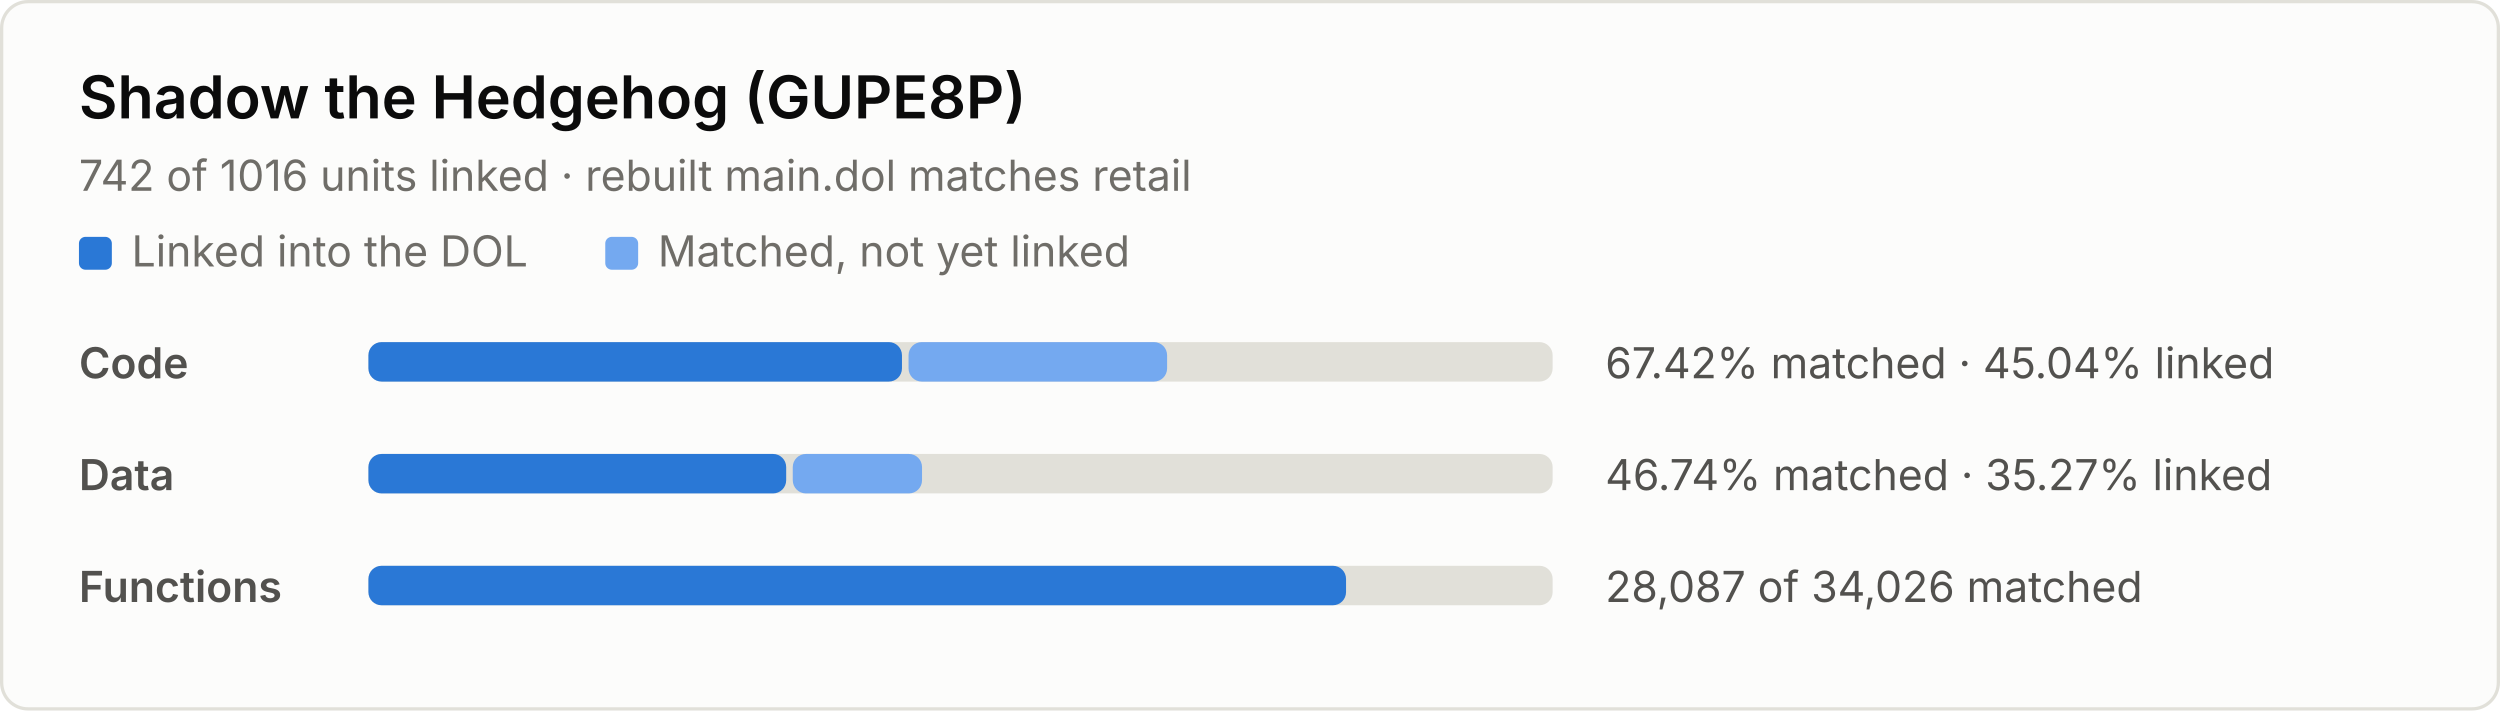
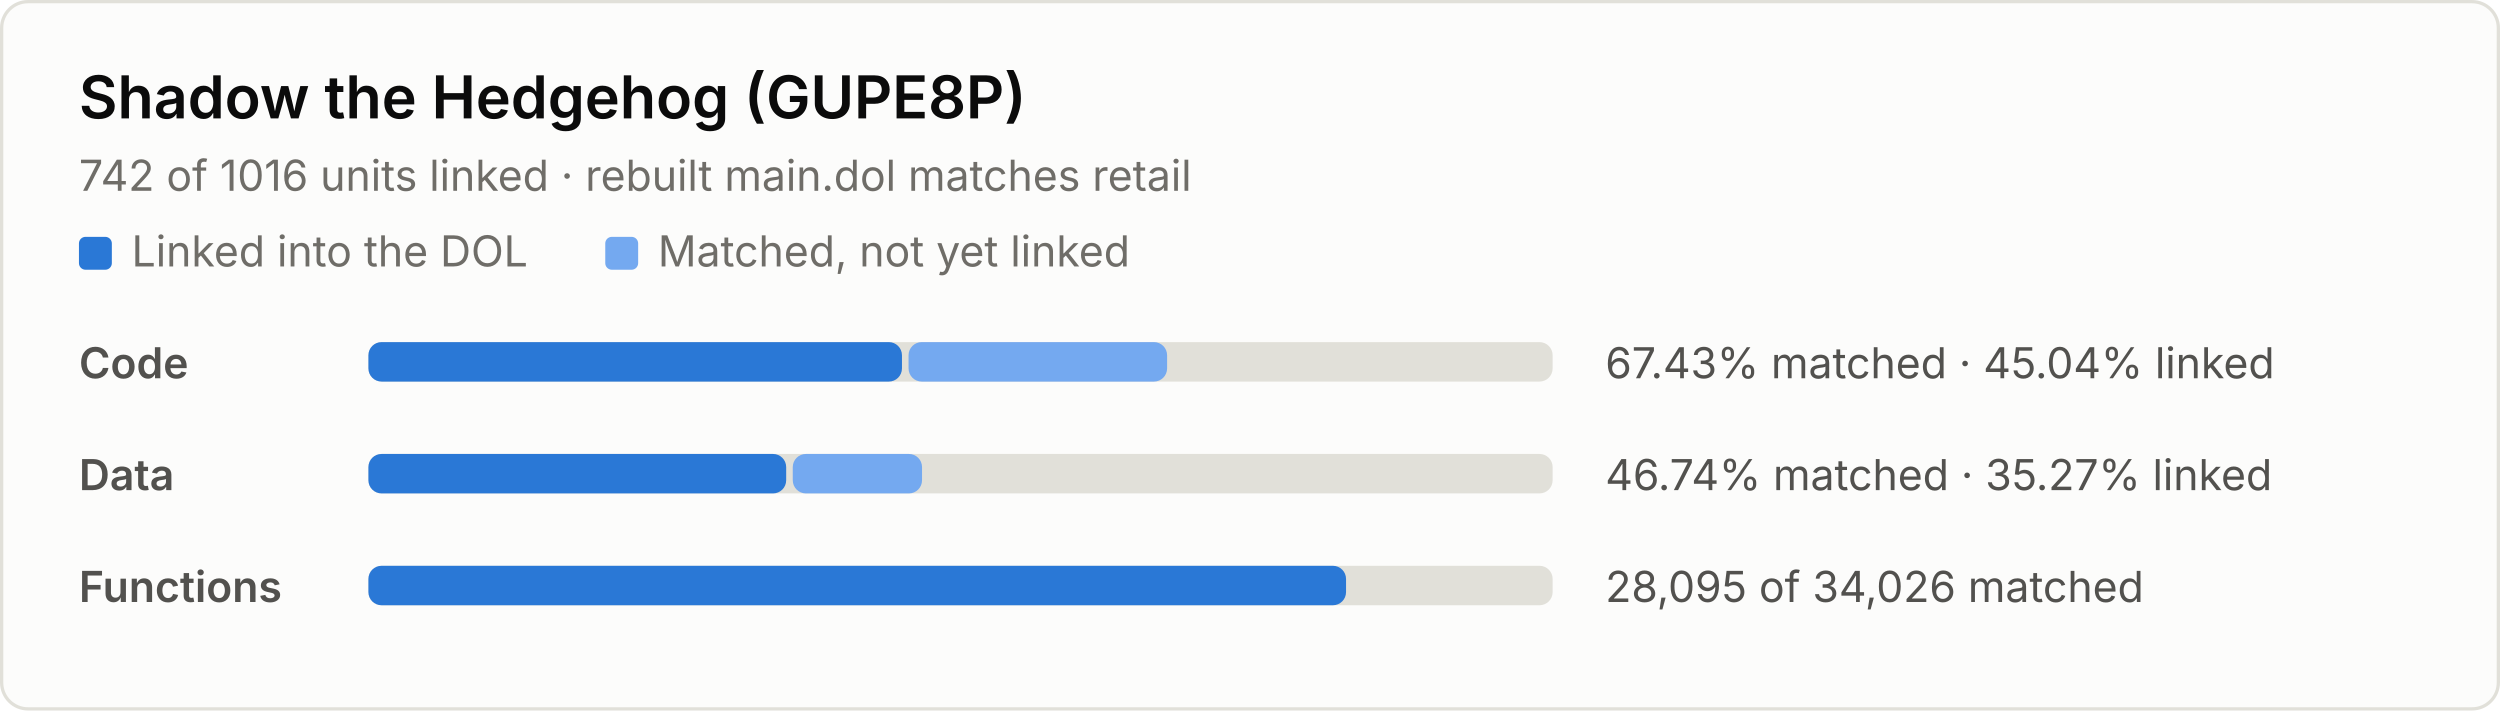
- <svg xmlns="http://www.w3.org/2000/svg" width="760" height="216" viewBox="0 0 760 216" role="img" aria-label="Decompilation progress: 67.42% of code matched, 45.04% linked">
+ <svg xmlns="http://www.w3.org/2000/svg" width="760" height="216" viewBox="0 0 760 216" role="img" aria-label="Decompilation progress: 67.43% of code matched, 45.04% linked">
  <style>
.bg { fill: #fcfcfb; stroke: #e1e0d9; }
.title { fill: #0b0b0b; font: 600 18px system-ui, -apple-system, "Segoe UI", sans-serif; }
.sub, .label, .nums, .key { font: 13px system-ui, -apple-system, "Segoe UI", sans-serif; }
.sub, .key { fill: #6f6d68; }
.label { fill: #52514e; font-weight: 600; }
.nums { fill: #52514e; font-variant-numeric: tabular-nums; }
.track { fill: #e1e0d9; }
.linked { fill: #2a78d6; }
.matched { fill: #74a9f0; }
@media (prefers-color-scheme: dark) {
  .bg { fill: #1a1a19; stroke: #2c2c2a; }
  .title { fill: #f0efec; }
  .sub, .key { fill: #9a988f; }
  .label, .nums { fill: #c3c2b7; }
  .track { fill: #2c2c2a; }
  .linked { fill: #4a94ec; }
  .matched { fill: #2260b0; }
}
</style>
  <rect class="bg" x="0.5" y="0.5" width="759" height="215" rx="8" />
  <text class="title" x="24" y="36">Shadow the Hedgehog (GUPE8P)</text>
  <text class="sub" x="24" y="58">742 of 1016 units linked · rebuilt main.dol matches retail</text>
  <rect class="linked" x="24" y="72" width="10" height="10" rx="2" />
  <text class="key" x="40" y="81">Linked into the DOL</text>
  <rect class="matched" x="184" y="72" width="10" height="10" rx="2" />
  <text class="key" x="200" y="81">Matched, not yet linked</text>
  <text class="label" x="24" y="115">Code</text>
  <rect class="track" x="112" y="104" width="360" height="12" rx="4" />
  <rect class="linked" x="112" y="104" width="162.2" height="12" rx="4" />
  <rect class="matched" x="276.2" y="104" width="78.6" height="12" rx="4" />
-   <text class="nums" x="488" y="115">67.42% matched · 45.04% linked</text>
+   <text class="nums" x="488" y="115">67.43% matched · 45.04% linked</text>
  <text class="label" x="24" y="149">Data</text>
  <rect class="track" x="112" y="138" width="360" height="12" rx="4" />
  <rect class="linked" x="112" y="138" width="127.0" height="12" rx="4" />
  <rect class="matched" x="241.0" y="138" width="39.3" height="12" rx="4" />
  <text class="nums" x="488" y="149">46.74% matched · 35.27% linked</text>
  <text class="label" x="24" y="183">Functions</text>
  <rect class="track" x="112" y="172" width="360" height="12" rx="4" />
  <rect class="linked" x="112" y="172" width="297.2" height="12" rx="4" />
-   <text class="nums" x="488" y="183">28,087 of 34,026 matched</text>
+   <text class="nums" x="488" y="183">28,095 of 34,026 matched</text>
</svg>
